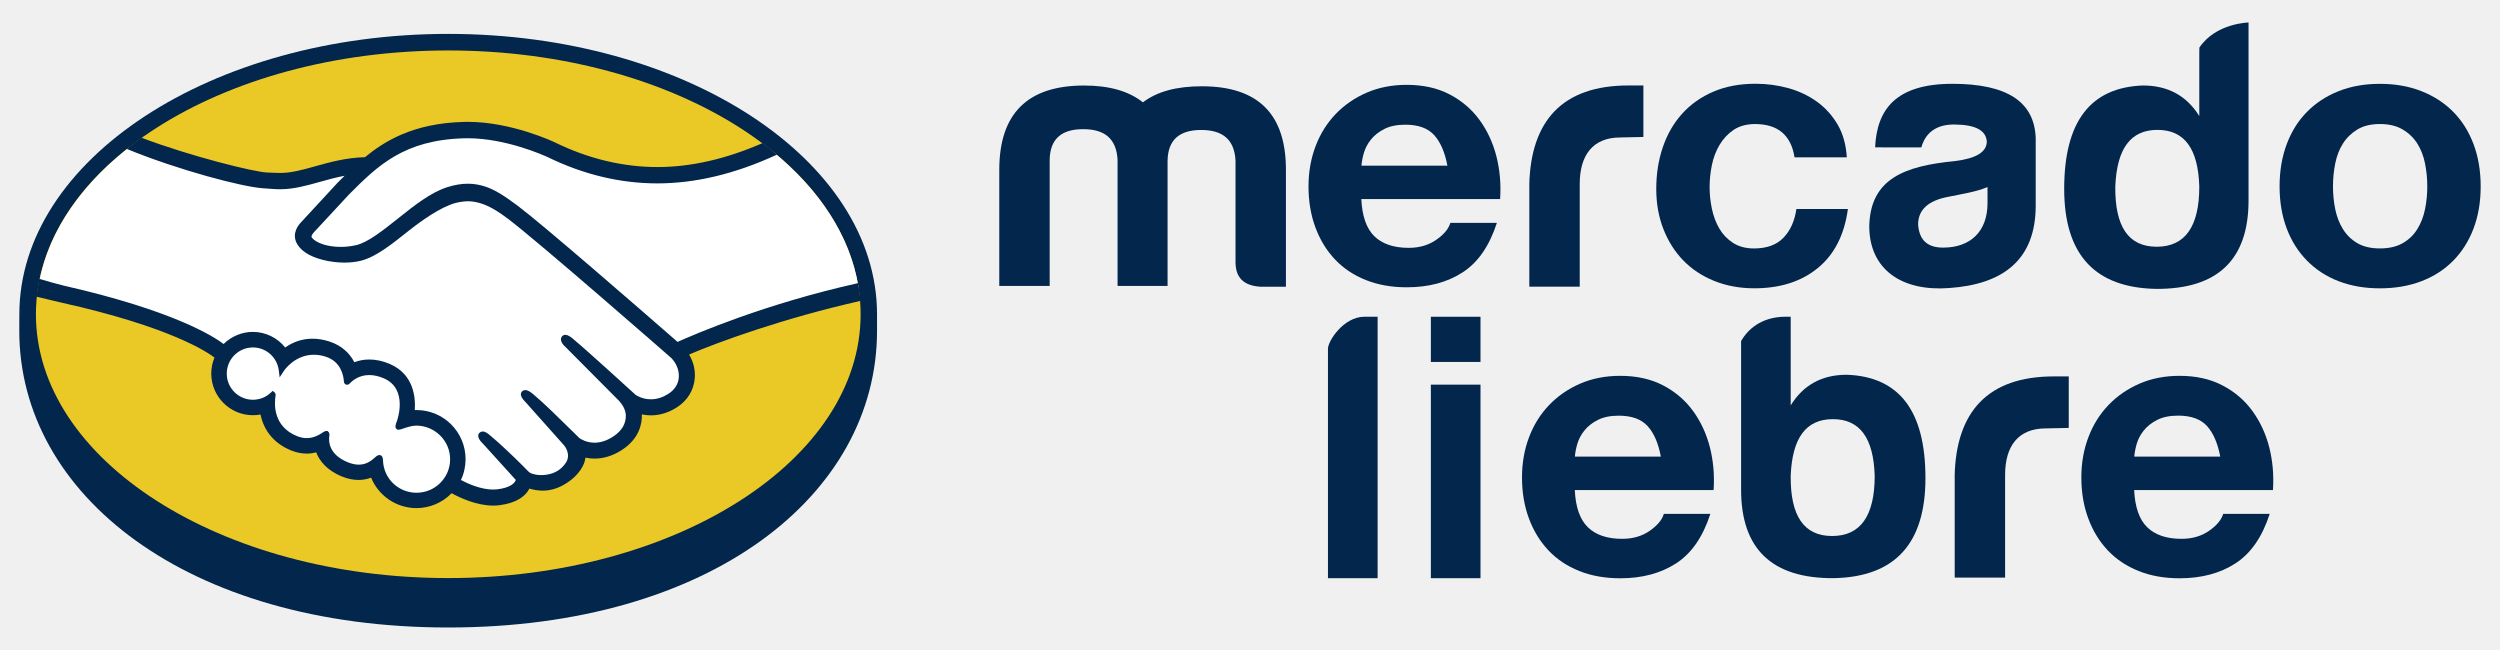
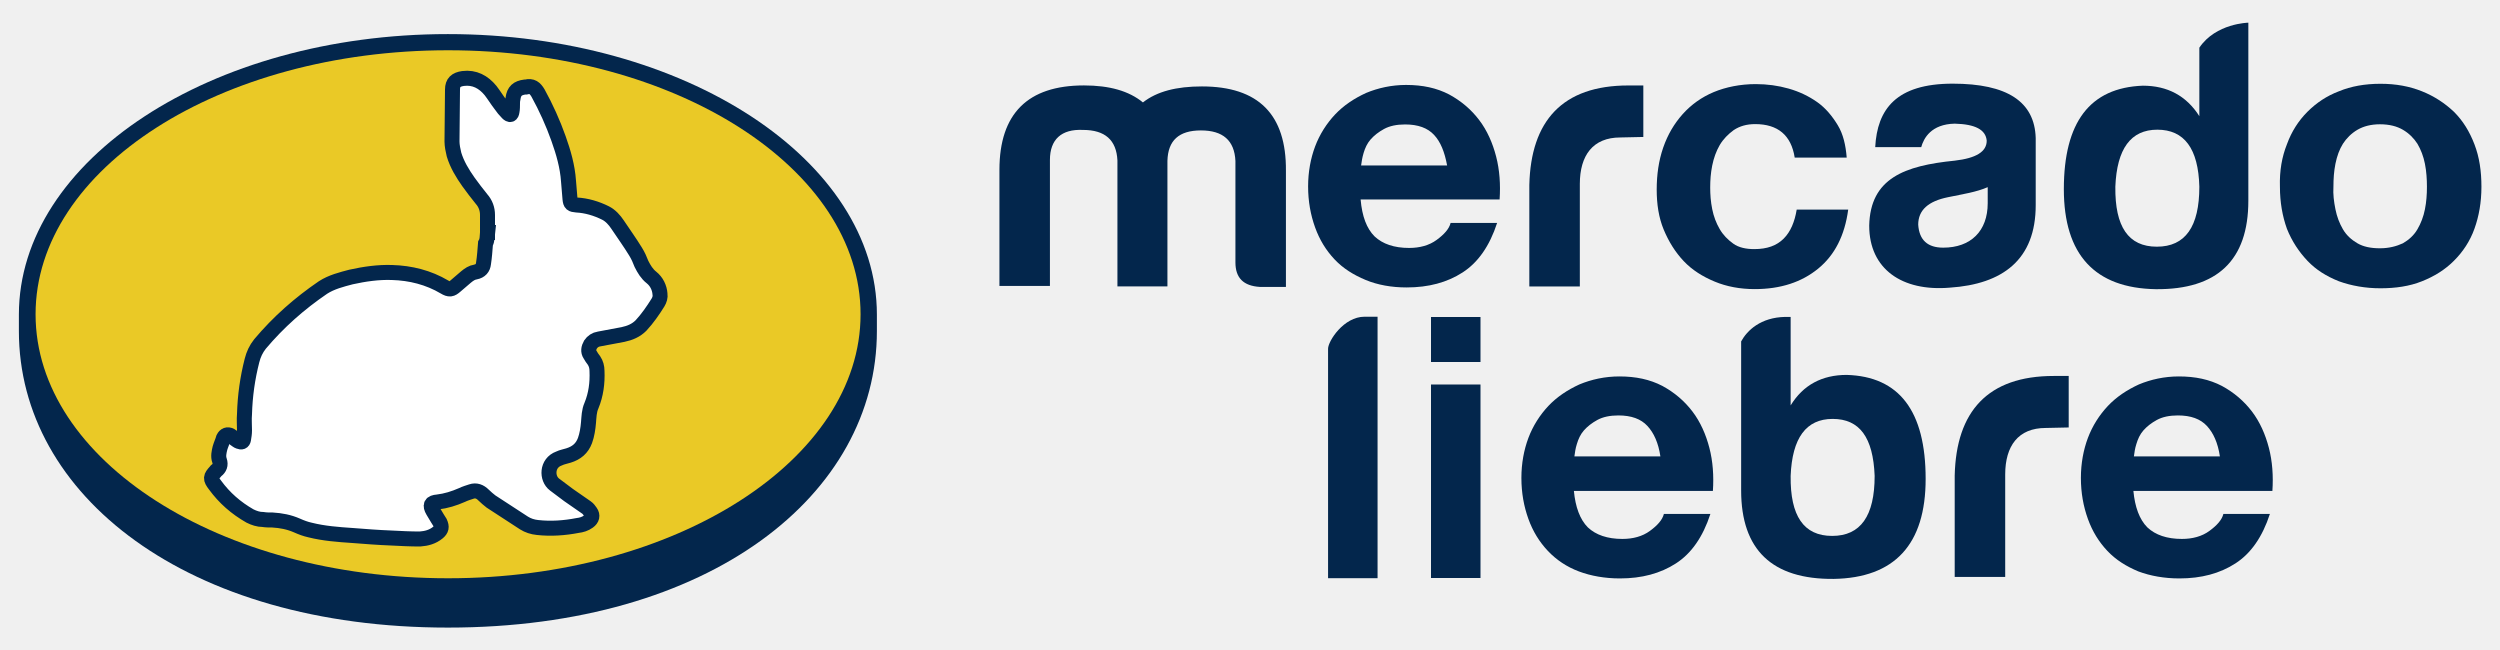
<svg xmlns="http://www.w3.org/2000/svg" version="1.1" id="Capa_1" x="0px" y="0px" viewBox="0 0 500 130" style="enable-background:new 0 0 500 130;" xml:space="preserve">
  <style type="text/css">
	.st0{fill:#03264C;}
	.st1{fill:#EAC926;}
- 	.st2{fill:#FFFFFF;}
+ 	.st2{fill:#FFFFFF;stroke:#03264C;stroke-width:3;stroke-miterlimit:10;}
</style>
-   <g id="g14">
-     <g id="g20" transform="translate(329.6772,316.9189)">
-       <path id="path22" class="st0" d="M-154.27-254.04c0-30.91-38.4-56.1-85.77-56.1c-47.37,0-85.77,25.19-85.77,56.1    c0,0.8-0.01,3-0.01,3.28c0,32.79,33.56,59.34,85.77,59.34c52.53,0,85.78-26.55,85.78-59.34V-254.04z" />
-     </g>
-     <g id="g24" transform="translate(325.6143,316.9531)">
-       <path id="path26" class="st1" d="M-153.49-254.1c0,29.14-36.92,52.76-82.47,52.76c-45.55,0-82.47-23.62-82.47-52.76    c0-29.14,36.92-52.76,82.47-52.76C-190.41-306.86-153.49-283.24-153.49-254.1" />
-     </g>
-     <g id="g28" transform="translate(189.7051,337.5469)">
-       <path id="path30" class="st2" d="M-127.43-291.34c-0.04,0.08-0.87,0.93-0.33,1.62c1.3,1.66,5.32,2.62,9.39,1.7    c2.42-0.54,5.52-3.01,8.53-5.4c3.26-2.59,6.49-5.18,9.74-6.21c3.44-1.09,5.64-0.63,7.1-0.18c1.6,0.48,3.47,1.53,6.47,3.78    c5.64,4.24,28.34,24.05,32.25,27.47c3.16-1.43,17.19-7.47,36.26-11.67c-1.66-10.17-7.84-19.47-17.22-27.08    c-13.07,5.49-29.04,8.35-44.67,0.73c-0.08-0.03-8.53-4.03-16.87-3.84c-12.39,0.29-17.76,5.65-23.44,11.33L-127.43-291.34z" />
-     </g>
-     <g id="g32" transform="translate(279.0542,306.6982)">
-       <path id="path34" class="st2" d="M-144.56-235.56c-0.27-0.24-26.68-23.35-32.66-27.85c-3.46-2.6-5.39-3.26-7.41-3.52    c-1.05-0.14-2.51,0.06-3.52,0.34c-2.78,0.76-6.42,3.19-9.65,5.75c-3.35,2.66-6.5,5.17-9.43,5.83c-3.74,0.84-8.31-0.15-10.39-1.56    c-0.85-0.57-1.44-1.22-1.73-1.89c-0.77-1.79,0.65-3.21,0.88-3.45l7.29-7.88c0.85-0.85,1.7-1.69,2.57-2.53    c-2.35,0.31-4.53,0.91-6.64,1.5c-2.64,0.74-5.18,1.45-7.75,1.45c-1.07,0-6.82-0.94-7.91-1.24c-6.6-1.81-12.39-3.56-21.03-7.6    c-10.36,7.71-17.29,17.36-19.29,27.98c1.49,0.39,3.89,1.11,4.89,1.33c23.45,5.21,30.76,10.59,32.08,11.71    c1.43-1.59,3.5-2.61,5.81-2.61c2.6,0,4.93,1.31,6.35,3.32c1.34-1.06,3.2-1.97,5.59-1.97c1.09,0,2.22,0.2,3.36,0.59    c2.64,0.91,4.01,2.67,4.72,4.26c0.89-0.4,1.98-0.7,3.26-0.69c1.26,0,2.58,0.29,3.9,0.86c4.32,1.86,5,6.1,4.6,9.3    c0.31-0.04,0.62-0.05,0.93-0.05c5.13,0,9.29,4.17,9.29,9.3c0,1.59-0.41,3.08-1.11,4.39c1.39,0.78,4.95,2.56,8.07,2.16    c2.49-0.32,3.44-1.17,3.78-1.65c0.23-0.33,0.48-0.71,0.25-0.99l-6.62-7.35c0,0-1.09-1.03-0.73-1.43c0.37-0.41,1.04,0.18,1.52,0.58    c3.37,2.81,7.48,7.06,7.48,7.06c0.07,0.04,0.34,0.58,1.86,0.85c1.31,0.23,3.63,0.1,5.23-1.22c0.4-0.33,0.81-0.75,1.15-1.18    c-0.03,0.02-0.05,0.05-0.07,0.06c1.69-2.17-0.19-4.36-0.19-4.36l-7.73-8.67c0,0-1.1-1.02-0.73-1.43c0.34-0.36,1.05,0.18,1.53,0.58    c2.45,2.05,5.9,5.51,9.21,8.76c0.65,0.48,3.56,2.27,7.41-0.26c2.34-1.53,2.81-3.42,2.74-4.84c-0.16-1.88-1.63-3.22-1.63-3.22    l-10.55-10.61c0,0-1.11-0.95-0.72-1.43c0.32-0.4,1.05,0.18,1.52,0.58c3.36,2.81,12.46,11.15,12.46,11.15    c0.13,0.09,3.27,2.33,7.16-0.14c1.39-0.89,2.28-2.23,2.35-3.78C-142.66-233.95-144.56-235.56-144.56-235.56" />
-     </g>
-     <g id="g36" transform="translate(215.7334,290.0596)">
-       <path id="path38" class="st2" d="M-132.42-205.47c-1.64-0.02-3.43,0.95-3.66,0.81c-0.13-0.09,0.1-0.74,0.25-1.12    c0.16-0.38,2.31-6.86-2.94-9.11c-4.02-1.73-6.47,0.21-7.32,1.09c-0.22,0.23-0.32,0.21-0.35-0.08c-0.08-1.17-0.6-4.33-4.07-5.38    c-4.96-1.52-8.14,1.94-8.95,3.19c-0.36-2.82-2.75-5.02-5.68-5.02c-3.18,0-5.76,2.57-5.76,5.75c0,3.18,2.58,5.75,5.76,5.75    c1.54,0,2.95-0.61,3.98-1.61c0.03,0.03,0.05,0.08,0.03,0.19c-0.24,1.42-0.69,6.6,4.73,8.7c2.17,0.84,4.02,0.22,5.55-0.86    c0.46-0.32,0.53-0.19,0.47,0.24c-0.2,1.33,0.05,4.18,4.04,5.8c3.04,1.23,4.84-0.03,6.01-1.12c0.51-0.47,0.65-0.39,0.68,0.33    c0.14,3.85,3.34,6.91,7.23,6.91c4,0,7.24-3.23,7.25-7.23C-125.18-202.23-128.42-205.43-132.42-205.47" />
-     </g>
-     <g id="g40" transform="translate(215.7334,272.79)">
-       <path id="path42" class="st0" d="M-132.42-174.24c-3.63,0-6.57-2.82-6.71-6.41c-0.01-0.31-0.04-1.13-0.73-1.13    c-0.29,0-0.53,0.17-0.82,0.43c-0.8,0.74-1.81,1.49-3.3,1.49c-0.67,0-1.4-0.16-2.17-0.47c-3.83-1.55-3.88-4.18-3.72-5.24    c0.04-0.28,0.05-0.57-0.14-0.81l-0.23-0.21h-0.24c-0.2,0-0.39,0.08-0.67,0.27c-1.11,0.78-2.17,1.15-3.25,1.15    c-0.59,0-1.2-0.12-1.82-0.35c-5.04-1.96-4.64-6.72-4.4-8.15c0.04-0.29-0.04-0.51-0.22-0.66l-0.36-0.29l-0.33,0.32    c-0.98,0.95-2.27,1.46-3.62,1.46c-2.89,0-5.24-2.35-5.23-5.23c0-2.89,2.35-5.23,5.24-5.23c2.61,0,4.83,1.96,5.16,4.57l0.18,1.41    l0.77-1.19c0.09-0.14,2.2-3.34,6.09-3.33c0.74,0,1.5,0.12,2.27,0.36c3.1,0.95,3.63,3.76,3.71,4.93c0.05,0.68,0.54,0.71,0.64,0.71    c0.27,0,0.47-0.17,0.6-0.32c0.59-0.61,1.86-1.62,3.85-1.62c0.91,0,1.88,0.22,2.89,0.65c4.93,2.11,2.69,8.37,2.67,8.44    c-0.42,1.04-0.44,1.5-0.04,1.76l0.19,0.09h0.14c0.22,0,0.5-0.1,0.96-0.25c0.67-0.23,1.68-0.58,2.63-0.58h0    c3.71,0.04,6.73,3.06,6.72,6.73C-125.7-177.25-128.72-174.24-132.42-174.24 M-80.22-204.41c-8.14-7.1-26.94-23.45-32.03-27.27    c-2.91-2.19-4.89-3.34-6.64-3.86c-0.78-0.24-1.87-0.51-3.26-0.51c-1.3,0-2.69,0.23-4.14,0.7c-3.29,1.04-6.57,3.65-9.74,6.17    l-0.16,0.13c-2.96,2.35-6.01,4.78-8.32,5.29c-1.01,0.23-2.04,0.35-3.08,0.35c-2.59,0-4.91-0.75-5.78-1.86    c-0.14-0.18-0.05-0.48,0.29-0.91l0.04-0.06l7.16-7.71c5.61-5.61,10.9-10.9,23.09-11.18c0.2,0,0.41-0.01,0.61-0.01    c7.59,0,15.17,3.4,16.02,3.79c7.12,3.47,14.46,5.23,21.84,5.24c7.69,0,15.63-1.9,23.98-5.75c-0.93-0.78-1.9-1.55-2.9-2.3    c-7.33,3.18-14.32,4.79-21.05,4.78c-6.88-0.01-13.76-1.66-20.44-4.92c-0.35-0.17-8.73-4.12-17.44-4.12c-0.23,0-0.46,0-0.69,0.01    c-10.24,0.24-16.01,3.88-19.88,7.06c-3.77,0.09-7.03,1-9.92,1.81c-2.58,0.72-4.81,1.34-6.99,1.34c-0.9,0-2.51-0.08-2.66-0.09    c-2.5-0.08-15.11-3.17-25.14-6.96c-1.02,0.72-2.01,1.47-2.97,2.23c10.48,4.3,23.23,7.62,27.25,7.88c1.12,0.07,2.31,0.2,3.51,0.2    c2.66,0,5.32-0.75,7.89-1.47c1.52-0.43,3.2-0.89,4.96-1.23c-0.47,0.46-0.94,0.93-1.41,1.4l-7.27,7.87c-0.57,0.58-1.81,2.12-1,4.02    c0.33,0.77,0.99,1.5,1.91,2.12c1.73,1.17,4.84,1.96,7.72,1.96c1.09,0,2.13-0.11,3.08-0.32c3.05-0.68,6.25-3.23,9.63-5.92    c2.7-2.15,6.53-4.87,9.47-5.67c0.82-0.22,1.83-0.36,2.64-0.36c0.24,0,0.47,0.01,0.68,0.04c1.94,0.25,3.82,0.91,7.16,3.42    c5.97,4.48,32.39,27.59,32.64,27.82c0.02,0.02,1.7,1.47,1.59,3.88c-0.06,1.35-0.81,2.54-2.11,3.37c-1.13,0.71-2.29,1.08-3.47,1.08    c-1.77,0-2.98-0.83-3.06-0.89c-0.1-0.08-9.15-8.38-12.48-11.17c-0.53-0.44-1.05-0.83-1.57-0.83c-0.28,0-0.52,0.12-0.69,0.33    c-0.52,0.65,0.06,1.54,0.75,2.13l10.57,10.63c0.01,0.01,1.32,1.24,1.46,2.86c0.08,1.76-0.76,3.23-2.51,4.38    c-1.25,0.82-2.51,1.24-3.75,1.24c-1.62,0-2.76-0.74-3.01-0.91l-1.52-1.49c-2.77-2.73-5.63-5.55-7.73-7.3    c-0.51-0.42-1.06-0.82-1.58-0.82c-0.25,0-0.49,0.1-0.67,0.28c-0.24,0.27-0.4,0.74,0.19,1.53c0.24,0.33,0.53,0.6,0.53,0.6    l7.72,8.66c0.06,0.08,1.59,1.89,0.17,3.7l-0.27,0.34c-0.23,0.26-0.48,0.49-0.72,0.69c-1.32,1.08-3.07,1.2-3.77,1.2    c-0.37,0-0.73-0.03-1.05-0.09c-0.76-0.14-1.27-0.35-1.52-0.64l-0.09-0.09c-0.42-0.44-4.31-4.41-7.53-7.09    c-0.42-0.36-0.95-0.81-1.5-0.81c-0.27,0-0.51,0.11-0.7,0.31c-0.64,0.7,0.32,1.74,0.73,2.12l6.58,7.26    c-0.01,0.07-0.09,0.22-0.25,0.45c-0.24,0.32-1.03,1.12-3.42,1.42c-0.28,0.03-0.58,0.05-0.87,0.05c-2.46,0-5.09-1.19-6.44-1.91    c0.62-1.3,0.93-2.73,0.93-4.17c0-5.42-4.39-9.82-9.81-9.82c-0.11,0-0.24,0-0.35,0.01c0.18-2.47-0.17-7.15-4.98-9.22    c-1.38-0.6-2.76-0.9-4.1-0.9c-1.05,0-2.06,0.18-3.01,0.54c-0.99-1.93-2.65-3.34-4.81-4.08c-1.19-0.41-2.38-0.62-3.52-0.62    c-2,0-3.84,0.59-5.49,1.76c-1.57-1.96-3.95-3.12-6.46-3.12c-2.19,0-4.3,0.88-5.86,2.42c-2.05-1.56-10.17-6.72-31.92-11.66    c-1.05-0.24-3.47-0.93-4.95-1.37c-0.25,1.18-0.43,2.37-0.56,3.57c0,0,4.01,0.96,4.8,1.14c22.21,4.93,29.55,10.07,30.8,11.03    c-0.42,1.01-0.64,2.1-0.64,3.2c0,4.59,3.73,8.33,8.32,8.33c0.52,0,1.03-0.04,1.53-0.14c0.69,3.38,2.9,5.94,6.28,7.25    c0.99,0.38,1.99,0.57,2.96,0.57c0.63,0,1.27-0.08,1.9-0.24c0.62,1.59,2.03,3.56,5.17,4.83c1.1,0.44,2.2,0.68,3.27,0.68    c0.87,0,1.73-0.15,2.54-0.46c1.5,3.66,5.08,6.09,9.07,6.09c2.64,0,5.18-1.07,7.03-2.98c1.58,0.88,4.93,2.47,8.31,2.48    c0.44,0,0.85-0.03,1.26-0.08c3.36-0.42,4.92-1.73,5.64-2.76c0.13-0.18,0.25-0.37,0.35-0.56c0.79,0.23,1.67,0.41,2.66,0.41    c1.83,0,3.59-0.62,5.37-1.92c1.75-1.26,2.99-3.07,3.17-4.61c0-0.02,0.01-0.04,0.01-0.07c0.59,0.12,1.19,0.19,1.8,0.19    c1.89,0,3.74-0.59,5.52-1.75c3.42-2.24,4.02-5.18,3.96-7.09c0.6,0.13,1.21,0.19,1.82,0.19c1.77,0,3.51-0.54,5.17-1.59    c2.12-1.36,3.4-3.43,3.59-5.85c0.13-1.64-0.27-3.3-1.14-4.72c5.73-2.47,18.84-7.25,34.27-10.73c-0.09-1.2-0.27-2.38-0.48-3.55    C-62.8-212-76.73-205.97-80.22-204.41" />
-     </g>
-     <g id="g44" transform="translate(372.3848,355.1846)">
-       <path id="path46" class="st0" d="M-162.45-323.23V-298h-10.08v-23.21c0-11.27,5.67-16.87,16.94-16.87c5.08,0,8.96,1.12,11.79,3.36    c2.84-2.16,6.72-3.21,11.8-3.21c11.27,0,16.87,5.6,16.8,16.87v23.22h-5.15c-3.28-0.23-4.93-1.79-4.93-4.93v-20.3    c-0.22-4.11-2.46-6.12-6.87-6.12c-4.4,0-6.64,2.02-6.72,6.12V-298h-10v-25.23c-0.23-4.11-2.46-6.12-6.87-6.12    C-160.14-329.36-162.38-327.34-162.45-323.23" />
-     </g>
-     <g id="g48" transform="translate(491.0654,348.9932)">
-       <path id="path50" class="st0" d="M-185.21-312.04c0.3-12.77,6.61-19.86,19.82-19.86h3v10.3l-4.61,0.1c-5.52,0-8.12,3.56-8.12,9.31    v20.53h-10.08V-312.04z" />
-     </g>
-     <g id="g52" transform="translate(604.4424,344.4316)">
-       <path id="path54" class="st0" d="M-206.94-303.79v-3.23c-2.31,0.97-5,1.37-7.91,1.96c-3.96,0.75-5.97,2.61-5.97,5.52    c0.22,3.14,1.87,4.63,5,4.63C-210.3-294.91-206.94-298.19-206.94-303.79 M-220.18-314.95l-9.24-0.01    c0.35-7.63,4.19-12.71,15.47-12.71c10.9,0,16.42,3.58,16.65,10.9v13.44c0,10.9-6.57,15.75-17.24,16.5    c-9.48,0.75-16.05-3.66-16.05-12.39c0.22-9.48,7.09-12.02,17.09-12.99c4.25-0.52,6.42-1.79,6.42-3.96    c-0.22-2.24-2.31-3.31-6.42-3.36C-218.16-319.6-219.66-316.82-220.18-314.95" />
-     </g>
-     <g id="g56" transform="translate(636.0684,348.5366)">
-       <path id="path58" class="st0" d="M-213.01-311.21c-0.07,7.99,2.61,12.02,8.29,12.02c5.67,0,8.51-4.03,8.51-12.02    c-0.22-7.61-2.98-11.35-8.36-11.35C-209.95-322.56-212.71-318.83-213.01-311.21 M-186.36-344.04v35.59    c0,11.87-6.2,17.77-18.51,17.69c-12.24-0.23-18.36-6.87-18.36-20c0-13.44,5.23-20.3,15.75-20.68c4.93,0,8.74,2.02,11.27,6.12    v-12.59l0.02-1.11C-192.91-343.92-186.36-344.04-186.36-344.04" />
-     </g>
-     <g id="g60" transform="translate(450.3125,316.3428)">
-       <path id="path62" class="st0" d="M-177.39-253h2.6v52.3h-9.93v-45.91C-184.72-248.1-181.64-253-177.39-253" />
-     </g>
-     <g id="g68" transform="translate(467.5215,361.2886)">
-       <path id="path70" class="st0" d="M-180.69-334.27c-1.26-1.39-3.19-2.08-5.77-2.08c-1.69,0-3.09,0.29-4.2,0.86    c-1.12,0.57-2.01,1.28-2.68,2.12c-0.67,0.84-1.14,1.74-1.41,2.68c-0.27,0.94-0.43,1.79-0.48,2.53h17.19    C-178.55-330.85-179.43-332.88-180.69-334.27 M-192.64-314.03c1.59,1.54,3.87,2.31,6.85,2.31c2.13,0,3.97-0.53,5.51-1.6    c1.54-1.07,2.48-2.2,2.83-3.39h9.3c-1.49,4.61-3.77,7.91-6.85,9.9c-3.08,1.99-6.8,2.98-11.16,2.98c-3.03,0-5.76-0.48-8.19-1.45    c-2.43-0.97-4.49-2.34-6.18-4.13c-1.69-1.79-2.99-3.92-3.91-6.4c-0.92-2.48-1.38-5.21-1.38-8.19c0-2.88,0.47-5.56,1.41-8.04    c0.94-2.48,2.28-4.62,4.02-6.44c1.74-1.81,3.81-3.24,6.21-4.28c2.41-1.04,5.07-1.56,8-1.56c3.27,0,6.13,0.63,8.56,1.9    c2.43,1.26,4.43,2.97,5.99,5.1c1.56,2.13,2.69,4.57,3.39,7.29c0.69,2.73,0.94,5.58,0.74,8.56h-27.76    C-195.09-318.05-194.23-315.57-192.64-314.03" />
-     </g>
-     <g id="g72" transform="translate(546.9404,364.02)">
-       <path id="path74" class="st0" d="M-195.92-339.21c-1.7,0-3.13,0.39-4.29,1.16c-1.15,0.78-2.09,1.78-2.82,3.01    c-0.73,1.23-1.24,2.58-1.54,4.06c-0.3,1.48-0.45,2.94-0.45,4.4c0,1.4,0.15,2.83,0.45,4.28c0.3,1.45,0.79,2.77,1.47,3.95    c0.68,1.18,1.59,2.14,2.74,2.89c1.15,0.75,2.56,1.13,4.21,1.13c2.56,0,4.52-0.71,5.9-2.14c1.38-1.43,2.24-3.35,2.59-5.75h10.3    c-0.7,5.16-2.71,9.1-6.01,11.8c-3.31,2.71-7.54,4.06-12.7,4.06c-2.91,0-5.57-0.49-8.01-1.47c-2.43-0.98-4.5-2.34-6.2-4.1    c-1.7-1.75-3.03-3.85-3.98-6.28c-0.95-2.43-1.43-5.1-1.43-8.01c0-3.01,0.44-5.8,1.32-8.38c0.88-2.58,2.17-4.81,3.87-6.69    c1.7-1.88,3.78-3.35,6.24-4.4c2.45-1.05,5.26-1.58,8.42-1.58c2.3,0,4.52,0.3,6.65,0.9c2.13,0.6,4.03,1.52,5.71,2.74    c1.68,1.23,3.04,2.76,4.1,4.58c1.05,1.83,1.65,4,1.8,6.5h-10.45C-188.73-336.98-191.36-339.21-195.92-339.21" />
-     </g>
-     <g id="g76" transform="translate(690.4863,342.9561)">
-       <path id="path78" class="st0" d="M-223.44-301.12c0.3,1.48,0.81,2.81,1.54,3.98c0.73,1.18,1.69,2.12,2.89,2.82    c1.2,0.7,2.71,1.05,4.51,1.05c1.8,0,3.32-0.35,4.55-1.05c1.23-0.7,2.2-1.64,2.93-2.82c0.73-1.18,1.24-2.5,1.54-3.98    c0.3-1.48,0.45-2.99,0.45-4.55c0-1.55-0.15-3.08-0.45-4.59c-0.3-1.5-0.82-2.83-1.54-3.98c-0.73-1.15-1.7-2.09-2.93-2.82    c-1.23-0.73-2.74-1.09-4.55-1.09c-1.8,0-3.31,0.36-4.51,1.09c-1.2,0.73-2.17,1.67-2.89,2.82c-0.73,1.15-1.24,2.48-1.54,3.98    s-0.45,3.03-0.45,4.59C-223.89-304.12-223.74-302.6-223.44-301.12 M-233.14-314.13c0.95-2.53,2.3-4.68,4.06-6.46    c1.75-1.78,3.86-3.16,6.31-4.13c2.45-0.98,5.21-1.47,8.27-1.47c3.06,0,5.83,0.49,8.31,1.47c2.48,0.98,4.6,2.36,6.35,4.13    c1.75,1.78,3.11,3.93,4.06,6.46c0.95,2.53,1.43,5.35,1.43,8.46c0,3.11-0.48,5.91-1.43,8.42c-0.95,2.51-2.31,4.65-4.06,6.43    c-1.75,1.78-3.87,3.15-6.35,4.1c-2.48,0.95-5.25,1.43-8.31,1.43c-3.06,0-5.81-0.48-8.27-1.43c-2.46-0.95-4.56-2.32-6.31-4.1    c-1.75-1.78-3.11-3.92-4.06-6.43c-0.95-2.51-1.43-5.31-1.43-8.42C-234.57-308.78-234.09-311.59-233.14-314.13" />
-     </g>
-     <path id="path88" class="st0" d="M296.1,72.39h-9.93v-9.04h9.93V72.39z" />
-     <path id="path90" class="st0" d="M296.1,115.64h-9.93V76.93h9.93V115.64z" />
-     <g id="g84_1_" transform="translate(606.3789,289.2861)">
-       <path id="path86_1_" class="st0" d="M-276.86-204.07c-1.26-1.39-3.19-2.08-5.77-2.08c-1.69,0-3.09,0.29-4.2,0.86    c-1.12,0.57-2.01,1.28-2.68,2.12c-0.67,0.84-1.14,1.74-1.41,2.68c-0.27,0.94-0.43,1.79-0.48,2.53h17.19    C-274.71-200.65-275.59-202.68-276.86-204.07 M-288.8-183.83c1.59,1.54,3.87,2.31,6.85,2.31c2.13,0,3.97-0.53,5.51-1.6    c1.54-1.07,2.48-2.2,2.83-3.39h9.3c-1.49,4.61-3.77,7.91-6.85,9.9c-3.08,1.99-6.8,2.98-11.16,2.98c-3.03,0-5.76-0.48-8.19-1.45    c-2.43-0.97-4.49-2.34-6.18-4.13c-1.69-1.79-2.99-3.92-3.91-6.4c-0.92-2.48-1.38-5.21-1.38-8.19c0-2.88,0.47-5.56,1.41-8.04    c0.94-2.48,2.28-4.63,4.02-6.44c1.74-1.81,3.81-3.24,6.21-4.28c2.41-1.04,5.07-1.56,8-1.56c3.27,0,6.13,0.63,8.56,1.9    c2.43,1.26,4.43,2.96,5.99,5.1c1.56,2.13,2.69,4.57,3.39,7.29c0.69,2.73,0.94,5.58,0.74,8.56h-27.76    C-291.26-187.85-290.39-185.37-288.8-183.83" />
-     </g>
-     <g id="g64_1_" transform="translate(513.6289,262.0811)">
-       <path id="path66_1_" class="st0" d="M-147.2-154.88c-5.67,0-8.36-4.03-8.29-12.02c0.3-7.61,3.06-11.35,8.44-11.35    c5.37,0,8.14,3.73,8.36,11.35C-138.69-158.91-141.53-154.88-147.2-154.88 M-144.29-187.13c-4.92,0-8.66,2.02-11.2,6.12l0-17.73    h-1.12c-4.95,0.06-7.55,2.7-8.8,4.86v-0.34v30.08c0,11.87,6.2,17.77,18.51,17.69c12.24-0.23,18.36-6.87,18.36-20.01    C-128.54-179.89-133.76-186.76-144.29-187.13" />
-     </g>
-     <g id="g80_1_" transform="translate(543.9404,276.9932)">
-       <path id="path82_1_" class="st0" d="M-153.01-181.85c0.3-12.77,6.61-19.86,19.82-19.86h3v10.3l-4.61,0.1    c-5.52,0-8.12,3.56-8.12,9.31v20.53h-10.08V-181.85z" />
-     </g>
-     <g id="g84_2_" transform="translate(606.3789,289.2861)">
-       <path id="path86_2_" class="st0" d="M-164.98-204.08c-1.26-1.39-3.19-2.08-5.77-2.08c-1.69,0-3.09,0.29-4.2,0.86    c-1.12,0.57-2.01,1.28-2.68,2.12c-0.67,0.84-1.14,1.74-1.41,2.68c-0.27,0.94-0.43,1.79-0.48,2.53h17.19    C-162.84-200.65-163.72-202.69-164.98-204.08 M-176.93-183.83c1.59,1.54,3.87,2.31,6.85,2.31c2.13,0,3.97-0.53,5.51-1.6    c1.54-1.07,2.48-2.2,2.83-3.39h9.3c-1.49,4.61-3.77,7.91-6.85,9.9c-3.08,1.99-6.8,2.98-11.16,2.98c-3.03,0-5.76-0.48-8.19-1.45    c-2.43-0.97-4.49-2.34-6.18-4.13c-1.69-1.79-2.99-3.92-3.91-6.4c-0.92-2.48-1.38-5.21-1.38-8.19c0-2.88,0.47-5.56,1.41-8.04    c0.94-2.48,2.28-4.63,4.02-6.44c1.74-1.81,3.81-3.24,6.21-4.28c2.41-1.04,5.07-1.56,8-1.56c3.27,0,6.13,0.63,8.56,1.9    c2.43,1.26,4.43,2.96,5.99,5.1c1.56,2.13,2.69,4.57,3.39,7.29c0.69,2.73,0.94,5.58,0.74,8.56h-27.76    C-179.38-187.85-178.52-185.37-176.93-183.83" />
-     </g>
+   <g id="g20" transform="translate(329.6772,316.9189)">
+     <path id="path22" class="st0" d="M-154.3-254c0-30.9-38.4-56.1-85.8-56.1s-85.8,25.2-85.8,56.1c0,0.8,0,3,0,3.3   c0,32.8,33.6,59.3,85.8,59.3c52.5,0,85.8-26.6,85.8-59.3L-154.3-254L-154.3-254z" />
  </g>
+   <g id="g24" transform="translate(325.6143,316.9531)">
+     <path id="path26" class="st1" d="M-153.5-254.1c0,29.1-36.9,52.8-82.5,52.8s-82.5-23.6-82.5-52.8c0-29.1,36.9-52.8,82.5-52.8   C-190.4-306.9-153.5-283.2-153.5-254.1" />
+   </g>
+   <g id="g44" transform="translate(372.3848,355.1846)">
+     <path id="path46" class="st0" d="M-162.4-323.2v25.2h-10.1v-23.2c0-11.3,5.7-16.9,16.9-16.9c5.1,0,9,1.1,11.8,3.4   c2.8-2.2,6.7-3.2,11.8-3.2c11.3,0,16.9,5.6,16.8,16.9v23.2h-5.2c-3.3-0.2-4.9-1.8-4.9-4.9v-20.3c-0.2-4.1-2.5-6.1-6.9-6.1   c-4.4,0-6.6,2-6.7,6.1v25.1h-10v-25.2c-0.2-4.1-2.5-6.1-6.9-6.1C-160.1-329.4-162.4-327.3-162.4-323.2" />
+   </g>
+   <g id="g48" transform="translate(491.0654,348.9932)">
+     <path id="path50" class="st0" d="M-185.2-312c0.3-12.8,6.6-19.9,19.8-19.9h3v10.3l-4.6,0.1c-5.5,0-8.1,3.6-8.1,9.3v20.5h-10.1   L-185.2-312L-185.2-312z" />
+   </g>
+   <g id="g52" transform="translate(604.4424,344.4316)">
+     <path id="path54" class="st0" d="M-206.9-303.8v-3.2c-2.3,1-5,1.4-7.9,2c-4,0.8-6,2.6-6,5.5c0.2,3.1,1.9,4.6,5,4.6   C-210.3-294.9-206.9-298.2-206.9-303.8 M-220.2-315l-9.2,0c0.4-7.6,4.2-12.7,15.5-12.7c10.9,0,16.4,3.6,16.6,10.9v13.4   c0,10.9-6.6,15.8-17.2,16.5c-9.5,0.8-16.1-3.7-16.1-12.4c0.2-9.5,7.1-12,17.1-13c4.3-0.5,6.4-1.8,6.4-4c-0.2-2.2-2.3-3.3-6.4-3.4   C-218.2-319.6-219.7-316.8-220.2-315" />
+   </g>
+   <g id="g56" transform="translate(636.0684,348.5366)">
+     <path id="path58" class="st0" d="M-213-311.2c-0.1,8,2.6,12,8.3,12c5.7,0,8.5-4,8.5-12c-0.2-7.6-3-11.4-8.4-11.4   C-209.9-322.6-212.7-318.8-213-311.2 M-186.4-344v35.6c0,11.9-6.2,17.8-18.5,17.7c-12.2-0.2-18.4-6.9-18.4-20   c0-13.4,5.2-20.3,15.8-20.7c4.9,0,8.7,2,11.3,6.1v-12.6l0-1.1C-192.9-343.9-186.4-344-186.4-344" />
+   </g>
+   <g id="g60" transform="translate(450.3125,316.3428)">
+     <path id="path62" class="st0" d="M-177.4-253h2.6v52.3h-9.9v-45.9C-184.7-248.1-181.6-253-177.4-253" />
+   </g>
+   <g id="g68" transform="translate(467.5215,361.2886)">
+     <path id="path70" class="st0" d="M-180.7-334.3c-1.3-1.4-3.2-2.1-5.8-2.1c-1.7,0-3.1,0.3-4.2,0.9c-1.1,0.6-2,1.3-2.7,2.1   s-1.1,1.7-1.4,2.7s-0.4,1.8-0.5,2.5h17.2C-178.6-330.9-179.4-332.9-180.7-334.3 M-192.6-314c1.6,1.5,3.9,2.3,6.9,2.3   c2.1,0,4-0.5,5.5-1.6s2.5-2.2,2.8-3.4h9.3c-1.5,4.6-3.8,7.9-6.9,9.9s-6.8,3-11.2,3c-3,0-5.8-0.5-8.2-1.5c-2.4-1-4.5-2.3-6.2-4.1   c-1.7-1.8-3-3.9-3.9-6.4c-0.9-2.5-1.4-5.2-1.4-8.2c0-2.9,0.5-5.6,1.4-8s2.3-4.6,4-6.4c1.7-1.8,3.8-3.2,6.2-4.3c2.4-1,5.1-1.6,8-1.6   c3.3,0,6.1,0.6,8.6,1.9c2.4,1.3,4.4,3,6,5.1c1.6,2.1,2.7,4.6,3.4,7.3c0.7,2.7,0.9,5.6,0.7,8.6h-27.8   C-195.1-318-194.2-315.6-192.6-314" />
+   </g>
+   <g id="g72" transform="translate(546.9404,364.02)">
+     <path id="path74" class="st0" d="M-195.9-339.2c-1.7,0-3.1,0.4-4.3,1.2c-1.1,0.8-2.1,1.8-2.8,3c-0.7,1.2-1.2,2.6-1.5,4.1   c-0.3,1.5-0.4,2.9-0.4,4.4c0,1.4,0.1,2.8,0.4,4.3s0.8,2.8,1.5,4c0.7,1.2,1.6,2.1,2.7,2.9c1.1,0.8,2.6,1.1,4.2,1.1   c2.6,0,4.5-0.7,5.9-2.1c1.4-1.4,2.2-3.4,2.6-5.8h10.3c-0.7,5.2-2.7,9.1-6,11.8c-3.3,2.7-7.5,4.1-12.7,4.1c-2.9,0-5.6-0.5-8-1.5   c-2.4-1-4.5-2.3-6.2-4.1c-1.7-1.8-3-3.9-4-6.3s-1.4-5.1-1.4-8c0-3,0.4-5.8,1.3-8.4c0.9-2.6,2.2-4.8,3.9-6.7s3.8-3.4,6.2-4.4   c2.4-1,5.3-1.6,8.4-1.6c2.3,0,4.5,0.3,6.6,0.9c2.1,0.6,4,1.5,5.7,2.7c1.7,1.2,3,2.8,4.1,4.6c1.1,1.8,1.6,4,1.8,6.5H-188   C-188.7-337-191.4-339.2-195.9-339.2" />
+   </g>
+   <g id="g76" transform="translate(690.4863,342.9561)">
+     <path id="path78" class="st0" d="M-223.4-301.1c0.3,1.5,0.8,2.8,1.5,4c0.7,1.2,1.7,2.1,2.9,2.8s2.7,1,4.5,1c1.8,0,3.3-0.4,4.6-1   c1.2-0.7,2.2-1.6,2.9-2.8s1.2-2.5,1.5-4c0.3-1.5,0.4-3,0.4-4.5c0-1.5-0.1-3.1-0.4-4.6c-0.3-1.5-0.8-2.8-1.5-4   c-0.7-1.1-1.7-2.1-2.9-2.8s-2.7-1.1-4.6-1.1c-1.8,0-3.3,0.4-4.5,1.1s-2.2,1.7-2.9,2.8c-0.7,1.1-1.2,2.5-1.5,4s-0.4,3-0.4,4.6   C-223.9-304.1-223.7-302.6-223.4-301.1 M-233.1-314.1c0.9-2.5,2.3-4.7,4.1-6.5c1.8-1.8,3.9-3.2,6.3-4.1c2.4-1,5.2-1.5,8.3-1.5   s5.8,0.5,8.3,1.5s4.6,2.4,6.4,4.1c1.8,1.8,3.1,3.9,4.1,6.5s1.4,5.4,1.4,8.5s-0.5,5.9-1.4,8.4s-2.3,4.6-4.1,6.4s-3.9,3.1-6.4,4.1   c-2.5,1-5.3,1.4-8.3,1.4s-5.8-0.5-8.3-1.4c-2.5-1-4.6-2.3-6.3-4.1s-3.1-3.9-4.1-6.4c-0.9-2.5-1.4-5.3-1.4-8.4   C-234.6-308.8-234.1-311.6-233.1-314.1" />
+   </g>
+   <path id="path88" class="st0" d="M296.1,72.4h-9.9v-9h9.9V72.4z" />
+   <path id="path90" class="st0" d="M296.1,115.6h-9.9V76.9h9.9V115.6z" />
+   <g id="g84_1_" transform="translate(606.3789,289.2861)">
+     <path id="path86_1_" class="st0" d="M-276.9-204.1c-1.3-1.4-3.2-2.1-5.8-2.1c-1.7,0-3.1,0.3-4.2,0.9c-1.1,0.6-2,1.3-2.7,2.1   c-0.7,0.8-1.1,1.7-1.4,2.7c-0.3,0.9-0.4,1.8-0.5,2.5h17.2C-274.7-200.7-275.6-202.7-276.9-204.1 M-288.8-183.8   c1.6,1.5,3.9,2.3,6.9,2.3c2.1,0,4-0.5,5.5-1.6s2.5-2.2,2.8-3.4h9.3c-1.5,4.6-3.8,7.9-6.9,9.9c-3.1,2-6.8,3-11.2,3   c-3,0-5.8-0.5-8.2-1.4s-4.5-2.3-6.2-4.1c-1.7-1.8-3-3.9-3.9-6.4s-1.4-5.2-1.4-8.2c0-2.9,0.5-5.6,1.4-8s2.3-4.6,4-6.4   s3.8-3.2,6.2-4.3c2.4-1,5.1-1.6,8-1.6c3.3,0,6.1,0.6,8.6,1.9c2.4,1.3,4.4,3,6,5.1c1.6,2.1,2.7,4.6,3.4,7.3c0.7,2.7,0.9,5.6,0.7,8.6   h-27.8C-291.3-187.9-290.4-185.4-288.8-183.8" />
+   </g>
+   <g id="g64_1_" transform="translate(513.6289,262.0811)">
+     <path id="path66_1_" class="st0" d="M-147.2-154.9c-5.7,0-8.4-4-8.3-12c0.3-7.6,3.1-11.4,8.4-11.4c5.4,0,8.1,3.7,8.4,11.4   C-138.7-158.9-141.5-154.9-147.2-154.9 M-144.3-187.1c-4.9,0-8.7,2-11.2,6.1v-17.7h-1.1c-4.9,0.1-7.6,2.7-8.8,4.9v-0.3v30.1   c0,11.9,6.2,17.8,18.5,17.7c12.2-0.2,18.4-6.9,18.4-20C-128.5-179.9-133.8-186.8-144.3-187.1" />
+   </g>
+   <g id="g80_1_" transform="translate(543.9404,276.9932)">
+     <path id="path82_1_" class="st0" d="M-153-181.9c0.3-12.8,6.6-19.9,19.8-19.9h3v10.3l-4.6,0.1c-5.5,0-8.1,3.6-8.1,9.3v20.5H-153   L-153-181.9L-153-181.9z" />
+   </g>
+   <g id="g84_2_" transform="translate(606.3789,289.2861)">
+     <path id="path86_2_" class="st0" d="M-165-204.1c-1.3-1.4-3.2-2.1-5.8-2.1c-1.7,0-3.1,0.3-4.2,0.9c-1.1,0.6-2,1.3-2.7,2.1   s-1.1,1.7-1.4,2.7c-0.3,0.9-0.4,1.8-0.5,2.5h17.2C-162.8-200.7-163.7-202.7-165-204.1 M-176.9-183.8c1.6,1.5,3.9,2.3,6.9,2.3   c2.1,0,4-0.5,5.5-1.6s2.5-2.2,2.8-3.4h9.3c-1.5,4.6-3.8,7.9-6.9,9.9c-3.1,2-6.8,3-11.2,3c-3,0-5.8-0.5-8.2-1.4   c-2.4-1-4.5-2.3-6.2-4.1c-1.7-1.8-3-3.9-3.9-6.4s-1.4-5.2-1.4-8.2c0-2.9,0.5-5.6,1.4-8s2.3-4.6,4-6.4s3.8-3.2,6.2-4.3   c2.4-1,5.1-1.6,8-1.6c3.3,0,6.1,0.6,8.6,1.9c2.4,1.3,4.4,3,6,5.1c1.6,2.1,2.7,4.6,3.4,7.3c0.7,2.7,0.9,5.6,0.7,8.6h-27.8   C-179.4-187.9-178.5-185.4-176.9-183.8" />
+   </g>
+   <path class="st2" d="M97.5,46.5c0-1.2,0-2.3,0-3.5c0-1.2-0.4-2.3-1.2-3.2c-0.9-1.1-1.8-2.3-2.6-3.4c-1.2-1.7-2.3-3.5-2.9-5.5  c-0.2-0.8-0.4-1.8-0.4-2.6c0-3.5,0.1-7,0.1-10.4c0-1.4,0.7-2,2.1-2.2c2.3-0.3,4.1,0.7,5.5,2.4c0.7,0.9,1.3,1.9,2,2.8  c0.4,0.6,0.9,1.2,1.4,1.7c0.5,0.5,0.8,0.4,0.9-0.3c0.1-0.5,0.1-1.1,0.1-1.6c0-0.3,0-0.6,0.1-1c0.2-1.5,0.9-2.1,2.4-2.3  c0.1,0,0.1,0,0.2,0c1.2-0.3,1.8,0.2,2.4,1.2c1.6,2.9,3,6,4.1,9.1c1,2.8,1.8,5.6,2,8.5c0.1,1.2,0.2,2.4,0.3,3.6  c0.1,1,0.3,1.1,1.3,1.2c2,0.1,4,0.7,5.8,1.6c1,0.5,1.8,1.4,2.4,2.3c1.2,1.8,2.5,3.6,3.6,5.4c0.5,0.8,0.9,1.7,1.2,2.5  c0.5,1,1.1,2,2,2.7c1,0.8,1.6,2,1.7,3.3c0.1,0.6-0.1,1.2-0.4,1.7c-1,1.6-2.1,3.2-3.4,4.6c-1,1-2.2,1.5-3.6,1.8  c-1.6,0.3-3.2,0.6-4.8,0.9c-0.7,0.1-1.3,0.5-1.7,1.1c-0.4,0.7-0.5,1.4-0.1,2c0.2,0.4,0.5,0.8,0.8,1.2c0.4,0.6,0.6,1.3,0.6,2.1  c0.1,2.4-0.2,4.7-1.1,6.9c-0.5,1.1-0.5,2.3-0.6,3.4c-0.1,1.2-0.3,2.5-0.7,3.6c-0.6,1.6-1.7,2.5-3.3,3c-0.6,0.2-1.3,0.3-1.9,0.6  c-2.5,0.9-2.5,4-0.9,5.2c0.9,0.7,1.9,1.4,2.8,2.1c1.2,0.8,2.4,1.7,3.6,2.5c0.3,0.2,0.6,0.6,0.8,0.9c0.5,0.7,0.3,1.4-0.4,1.9  c-0.7,0.5-1.4,0.7-2.2,0.8c-2.6,0.5-5.3,0.7-8,0.4c-1-0.1-1.9-0.4-2.7-0.9c-2.2-1.4-4.4-2.9-6.6-4.3c-0.5-0.4-1-0.8-1.5-1.3  c-0.7-0.7-1.5-1-2.4-0.7c-0.6,0.2-1.3,0.4-1.9,0.7c-1.6,0.7-3.2,1.2-4.9,1.4c-1.3,0.1-1.6,0.6-0.9,1.8c0.3,0.5,0.6,1,0.9,1.5  c0.2,0.3,0.3,0.5,0.5,0.8c0.4,0.9,0.3,1.4-0.4,2c-1.1,0.9-2.3,1.2-3.6,1.3c-1.9,0-3.9-0.1-5.8-0.2c-2.6-0.1-5.1-0.3-7.7-0.5  c-2.9-0.2-5.7-0.4-8.5-1.1c-0.9-0.2-1.7-0.5-2.6-0.9c-1.6-0.7-3.2-1-4.9-1.1c-0.6,0-1.3,0-1.9-0.1c-0.9,0-1.8-0.3-2.6-0.7  c-2.8-1.6-5.1-3.6-7-6.2c-1-1.3-0.9-1.6,0.1-2.7c0.1-0.1,0.1-0.2,0.2-0.2c0.6-0.5,0.9-1.1,0.6-2c-0.3-0.8-0.1-1.7,0.1-2.5  c0.2-0.7,0.5-1.3,0.7-2c0.3-0.6,0.8-0.8,1.4-0.5c0.3,0.2,0.6,0.4,0.9,0.7c0.3,0.2,0.5,0.4,0.8,0.5c0.5,0.2,0.8,0.1,0.9-0.4  c0.1-0.6,0.2-1.2,0.2-1.8c0-1.1-0.1-2.2,0-3.3c0.1-3.6,0.6-7.2,1.5-10.7c0.3-1.2,0.8-2.3,1.6-3.3c3.7-4.4,7.9-8.1,12.6-11.3  c1.7-1.1,3.7-1.6,5.6-2.1c2.7-0.6,5.5-1,8.2-0.9c3.7,0.1,7.3,1,10.5,2.9c1,0.6,1.4,0.5,2.2-0.2c0.7-0.6,1.4-1.2,2.1-1.8  c0.6-0.5,1.2-0.9,1.9-1c1-0.2,1.5-0.8,1.6-1.7c0.2-1.3,0.3-2.7,0.4-4C97.5,48,97.4,47.3,97.5,46.5C97.4,46.5,97.4,46.5,97.5,46.5z" />
</svg>
